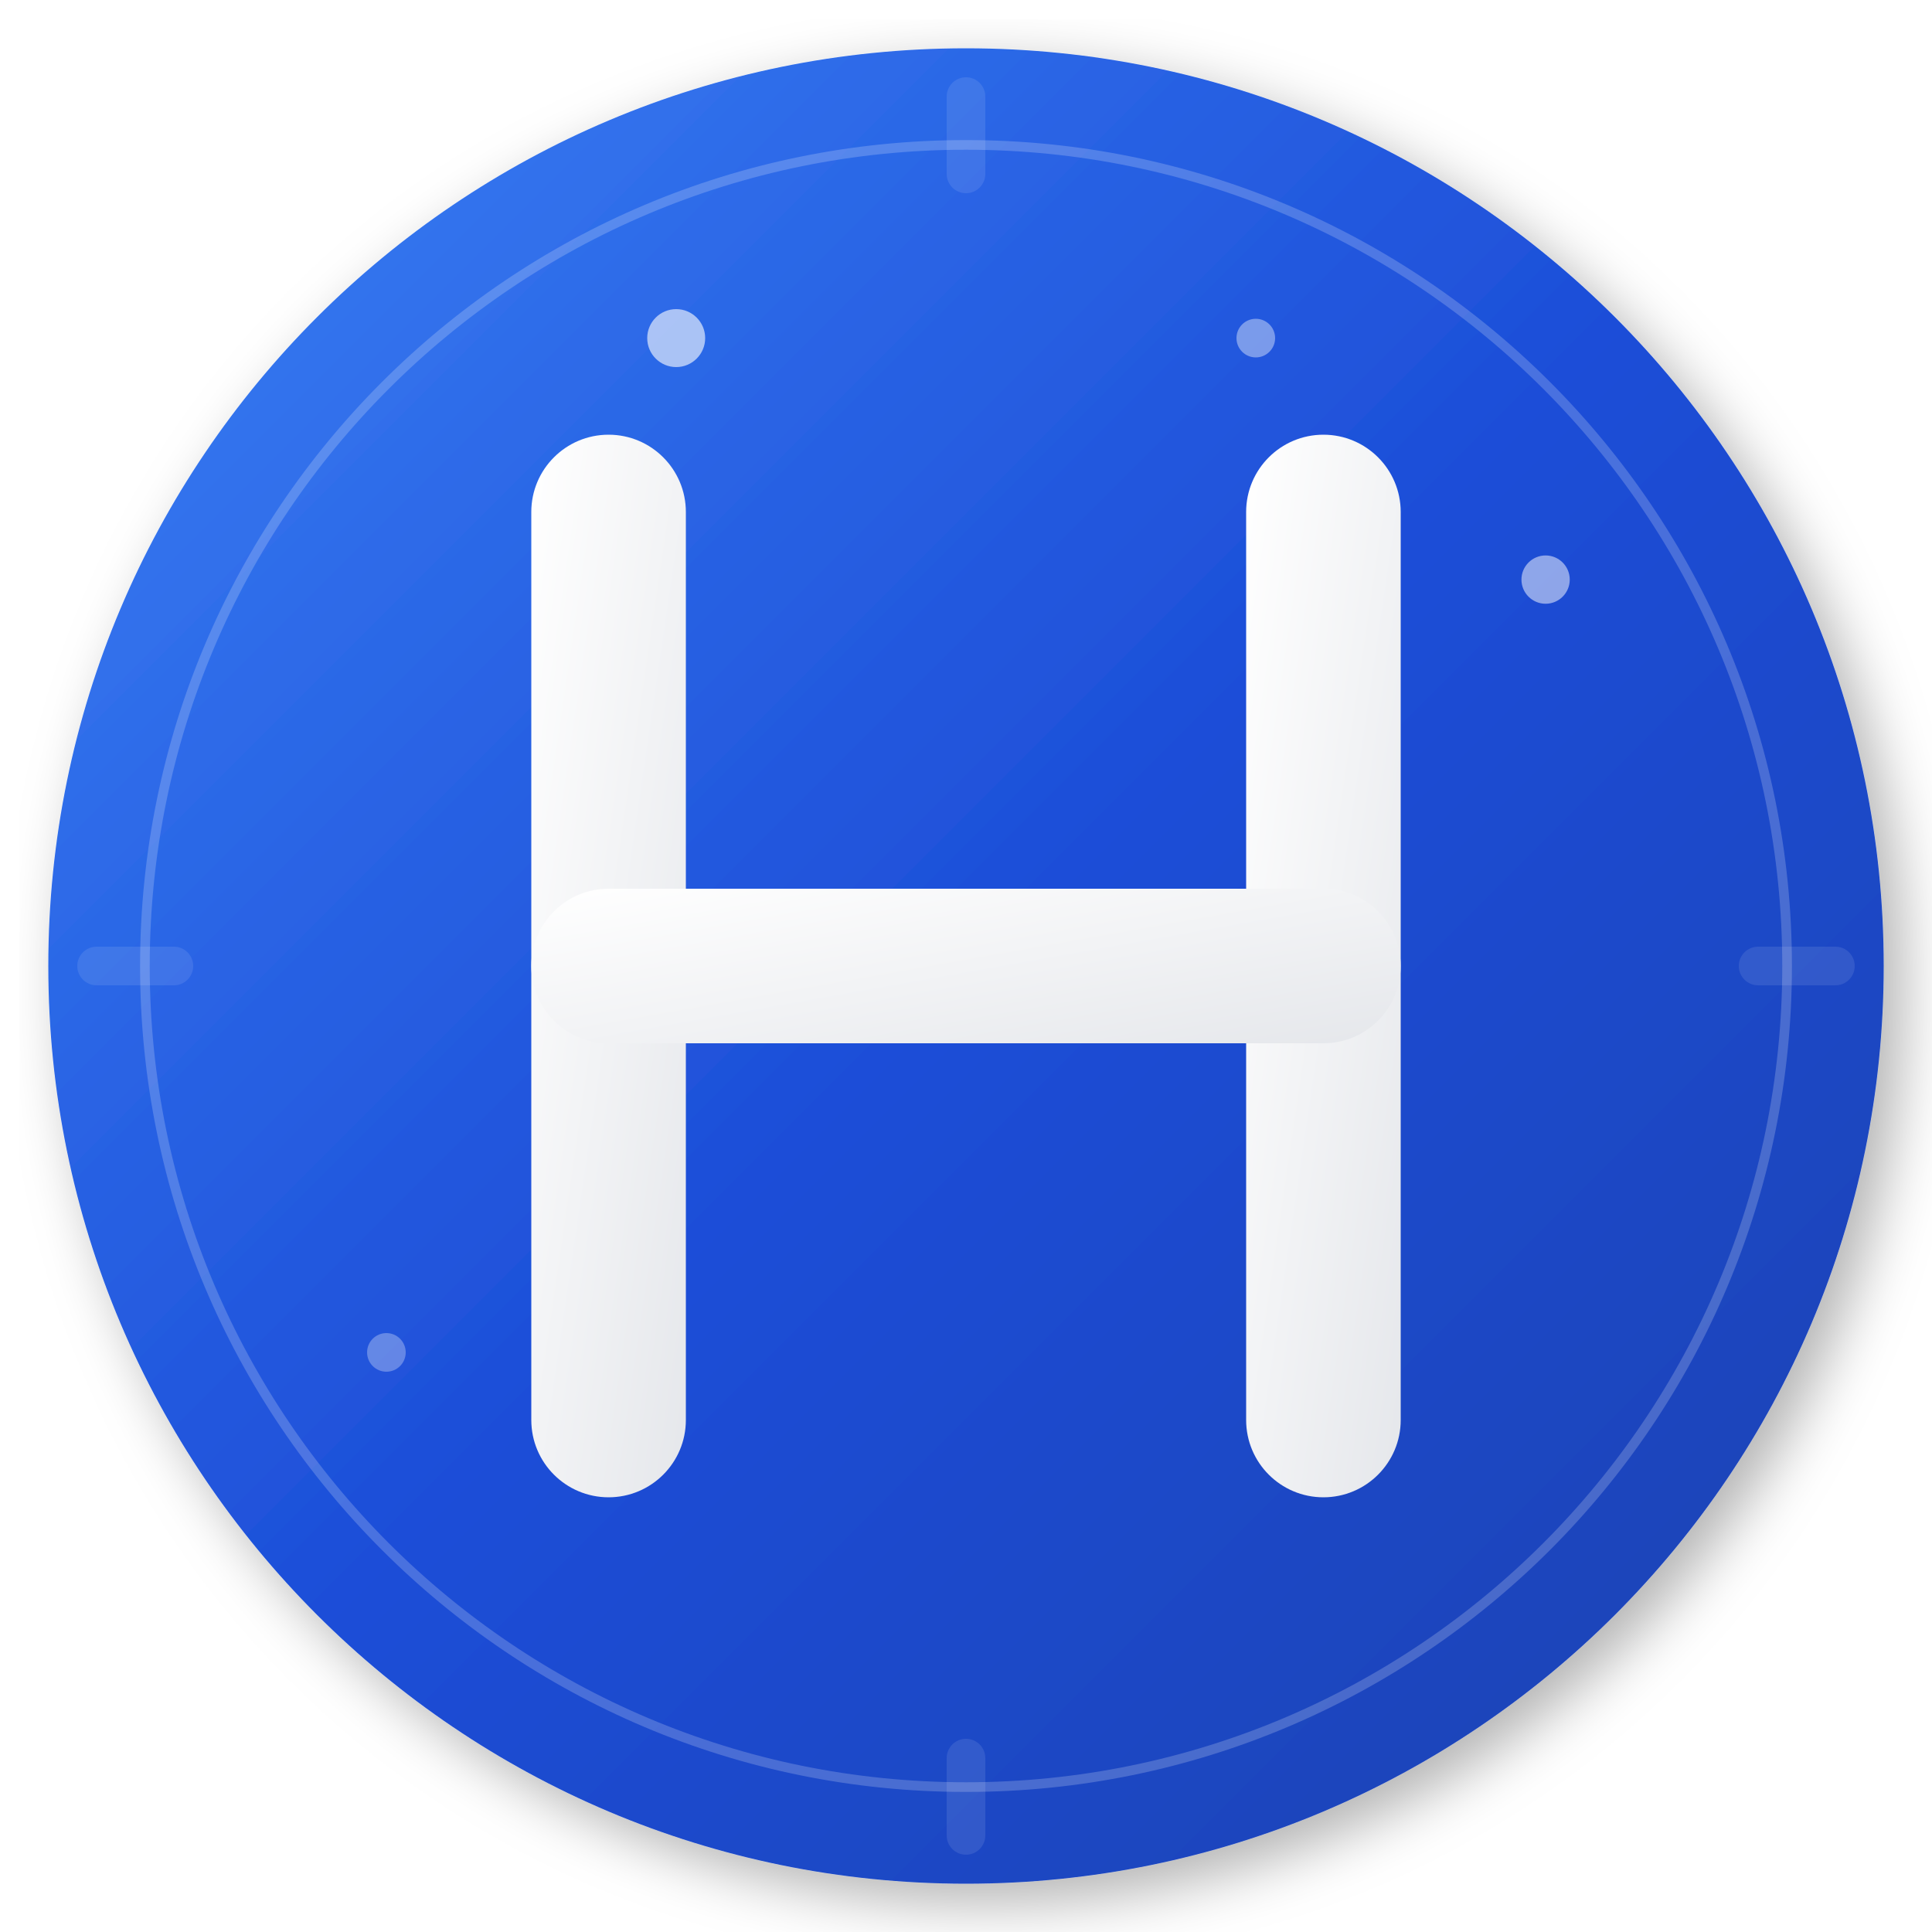
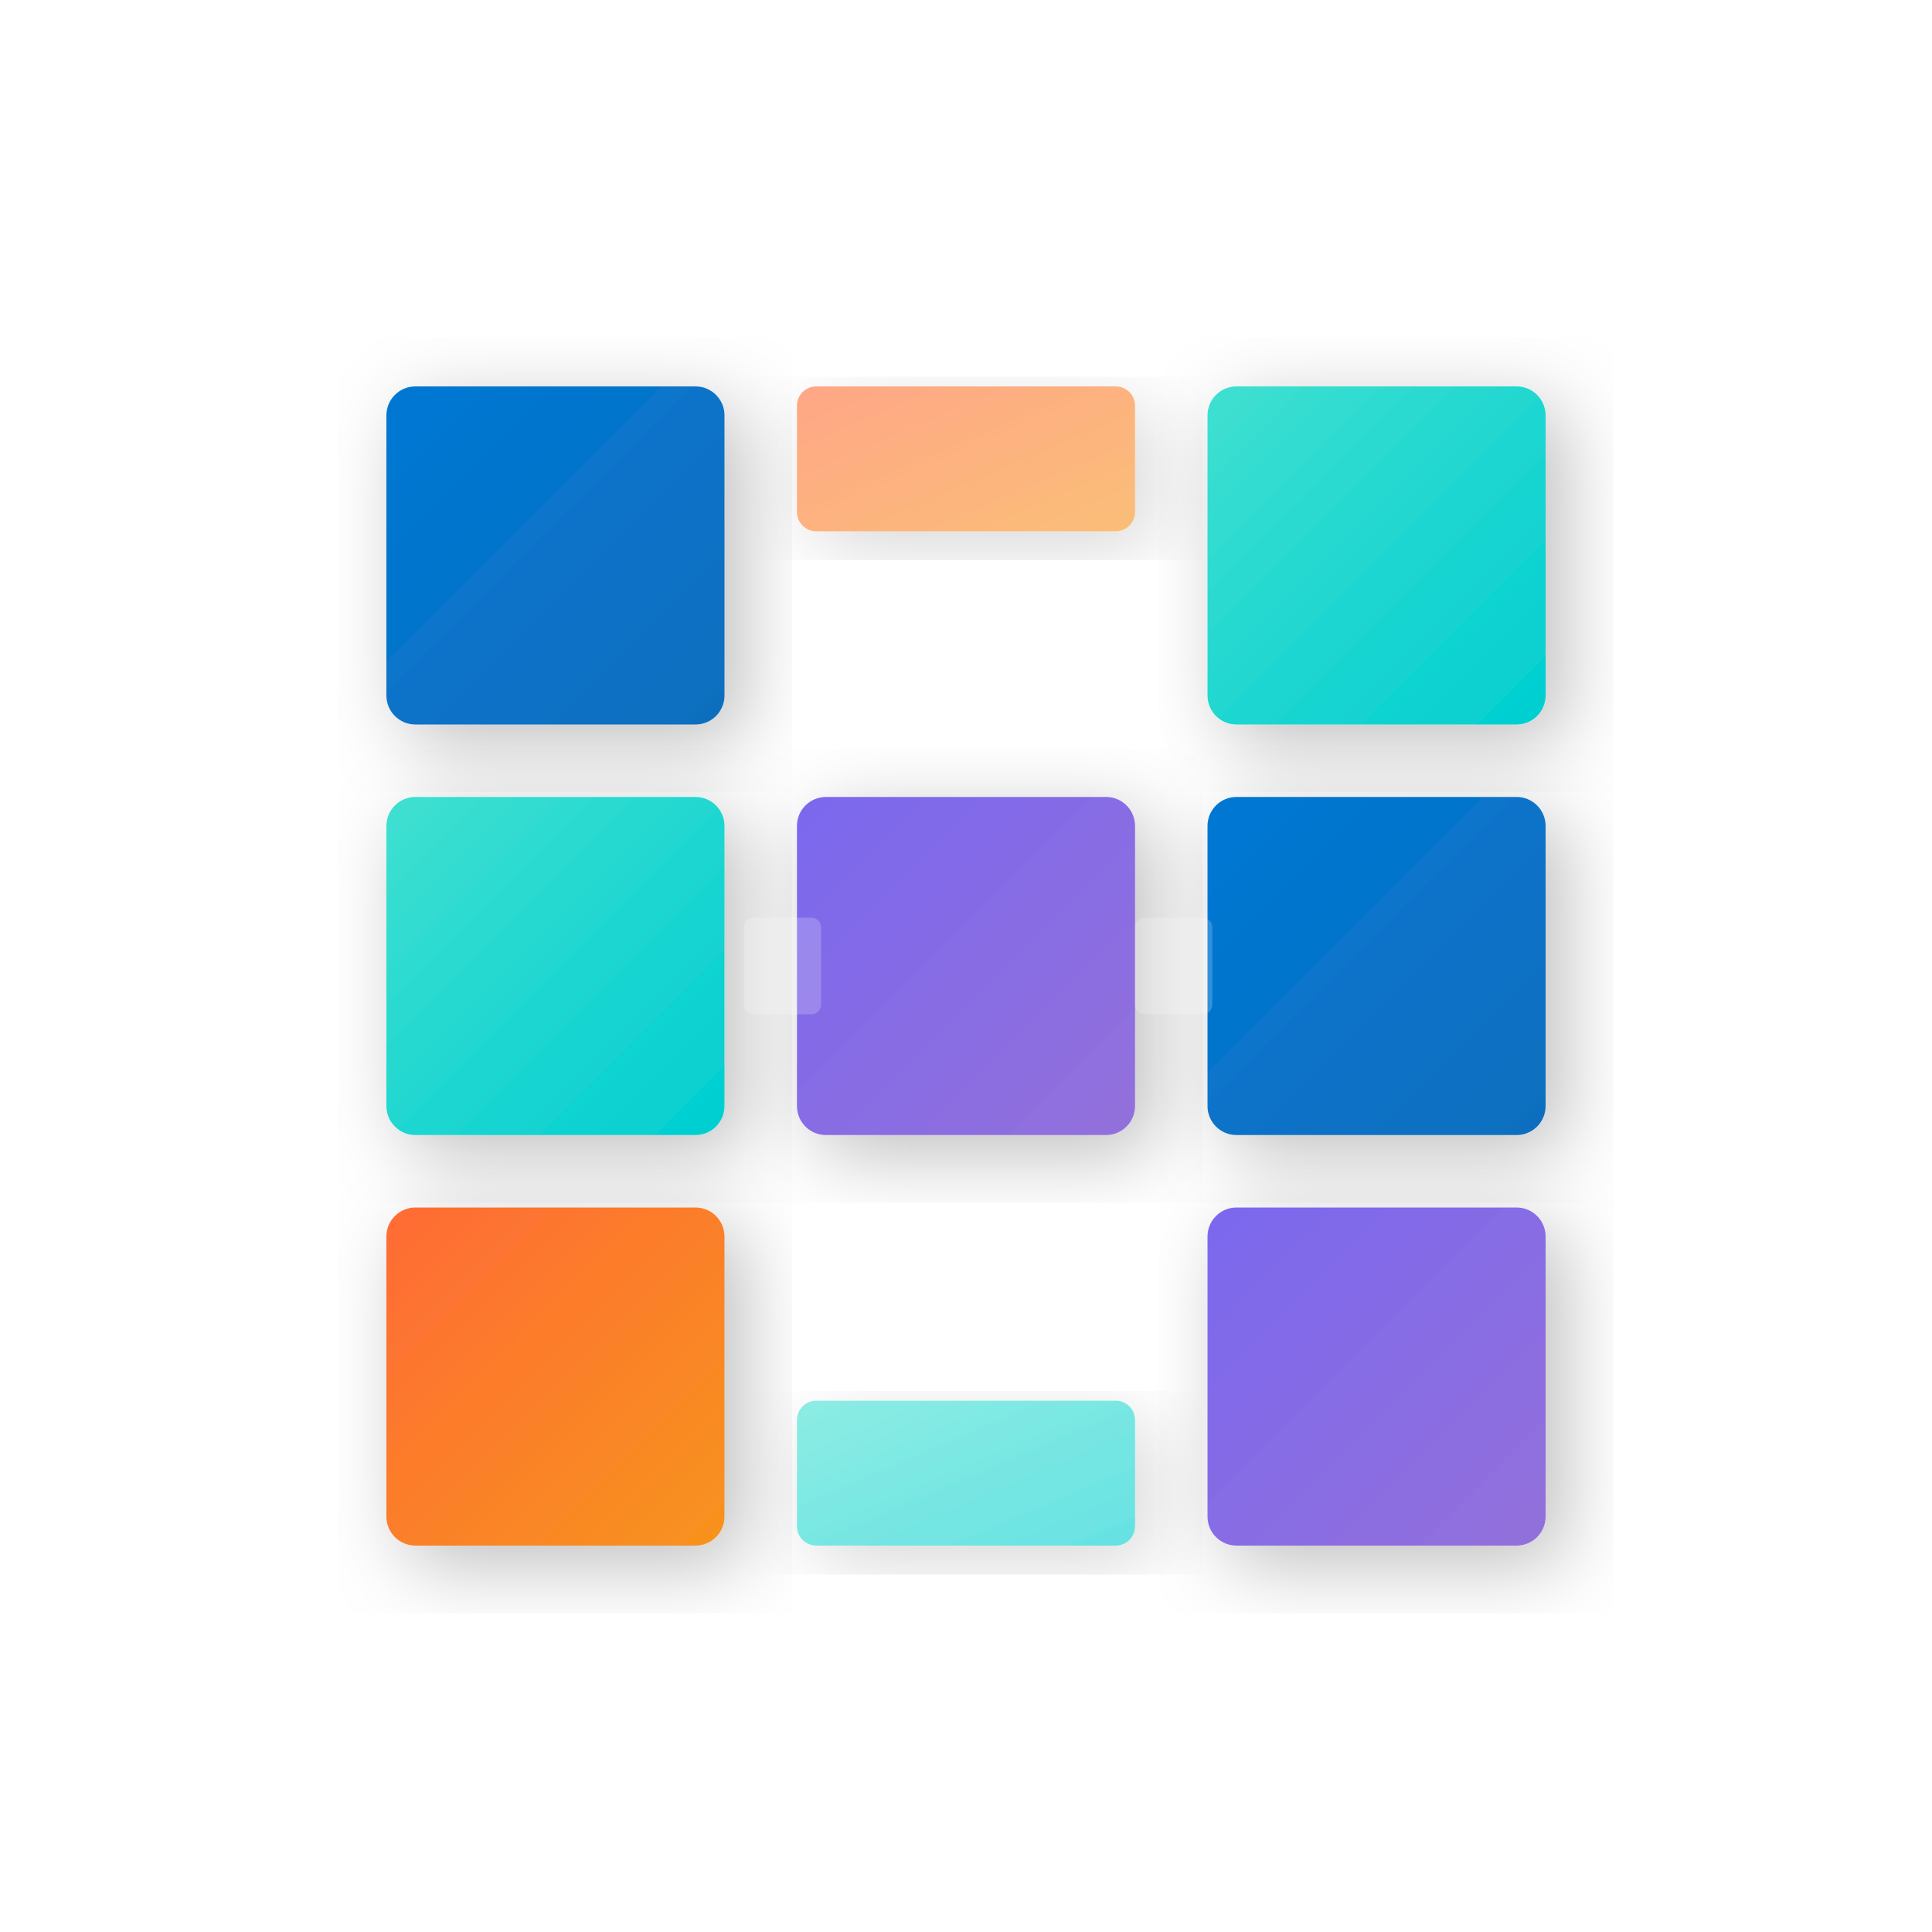
<svg xmlns="http://www.w3.org/2000/svg" width="200" height="200" viewBox="0 0 200 200" fill="none">
  <defs>
-     <linearGradient id="bgGradient" x1="0%" y1="0%" x2="100%" y2="100%">
-       <stop offset="0%" style="stop-color:#3B82F6;stop-opacity:1" />
-       <stop offset="50%" style="stop-color:#1D4ED8;stop-opacity:1" />
-       <stop offset="100%" style="stop-color:#1E40AF;stop-opacity:1" />
+     <linearGradient id="tile1" x1="0%" y1="0%" x2="100%" y2="100%">
+       <stop offset="0%" style="stop-color:#0078D4;stop-opacity:1" />
+       <stop offset="100%" style="stop-color:#106EBE;stop-opacity:1" />
    </linearGradient>
-     <linearGradient id="hGradient" x1="0%" y1="0%" x2="100%" y2="100%">
-       <stop offset="0%" style="stop-color:#FFFFFF;stop-opacity:1" />
-       <stop offset="100%" style="stop-color:#E5E7EB;stop-opacity:1" />
+     <linearGradient id="tile2" x1="0%" y1="0%" x2="100%" y2="100%">
+       <stop offset="0%" style="stop-color:#40E0D0;stop-opacity:1" />
+       <stop offset="100%" style="stop-color:#00CED1;stop-opacity:1" />
    </linearGradient>
-     <filter id="shadow" x="-50%" y="-50%" width="200%" height="200%">
-       <feDropShadow dx="2" dy="2" stdDeviation="3" flood-opacity="0.3" />
+     <linearGradient id="tile3" x1="0%" y1="0%" x2="100%" y2="100%">
+       <stop offset="0%" style="stop-color:#FF6B35;stop-opacity:1" />
+       <stop offset="100%" style="stop-color:#F7931E;stop-opacity:1" />
+     </linearGradient>
+     <linearGradient id="tile4" x1="0%" y1="0%" x2="100%" y2="100%">
+       <stop offset="0%" style="stop-color:#7B68EE;stop-opacity:1" />
+       <stop offset="100%" style="stop-color:#9370DB;stop-opacity:1" />
+     </linearGradient>
+     <filter id="tilesShadow" x="-20%" y="-20%" width="140%" height="140%">
+       <feDropShadow dx="2" dy="2" stdDeviation="4" flood-opacity="0.25" />
    </filter>
  </defs>
-   <circle cx="100" cy="100" r="95" fill="url(#bgGradient)" filter="url(#shadow)" />
-   <circle cx="100" cy="100" r="85" fill="none" stroke="rgba(255,255,255,0.2)" stroke-width="1" />
-   <g fill="url(#hGradient)">
-     <rect x="55" y="45" width="16" height="110" rx="8" />
-     <rect x="129" y="45" width="16" height="110" rx="8" />
-     <rect x="55" y="92" width="90" height="16" rx="8" />
-   </g>
-   <circle cx="70" cy="35" r="3" fill="rgba(255,255,255,0.6)" />
-   <circle cx="130" cy="35" r="2" fill="rgba(255,255,255,0.4)" />
-   <circle cx="160" cy="60" r="2.5" fill="rgba(255,255,255,0.5)" />
-   <circle cx="40" cy="140" r="2" fill="rgba(255,255,255,0.3)" />
-   <g fill="rgba(255,255,255,0.1)">
-     <rect x="98" y="8" width="4" height="12" rx="2" />
-     <rect x="98" y="180" width="4" height="12" rx="2" />
-     <rect x="8" y="98" width="12" height="4" ry="2" />
-     <rect x="180" y="98" width="12" height="4" ry="2" />
-   </g>
+   <rect x="40" y="40" width="35" height="35" rx="3" fill="url(#tile1)" filter="url(#tilesShadow)" />
+   <rect x="40" y="82.5" width="35" height="35" rx="3" fill="url(#tile2)" filter="url(#tilesShadow)" />
+   <rect x="40" y="125" width="35" height="35" rx="3" fill="url(#tile3)" filter="url(#tilesShadow)" />
+   <rect x="82.5" y="82.5" width="35" height="35" rx="3" fill="url(#tile4)" filter="url(#tilesShadow)" />
+   <rect x="125" y="40" width="35" height="35" rx="3" fill="url(#tile2)" filter="url(#tilesShadow)" />
+   <rect x="125" y="82.5" width="35" height="35" rx="3" fill="url(#tile1)" filter="url(#tilesShadow)" />
+   <rect x="125" y="125" width="35" height="35" rx="3" fill="url(#tile4)" filter="url(#tilesShadow)" />
+   <rect x="82.5" y="40" width="35" height="15" rx="2" fill="url(#tile3)" opacity="0.6" filter="url(#tilesShadow)" />
+   <rect x="82.5" y="145" width="35" height="15" rx="2" fill="url(#tile2)" opacity="0.6" filter="url(#tilesShadow)" />
+   <rect x="77" y="95" width="8" height="10" rx="1" fill="rgba(255,255,255,0.2)" />
+   <rect x="117.5" y="95" width="8" height="10" rx="1" fill="rgba(255,255,255,0.2)" />
</svg>
